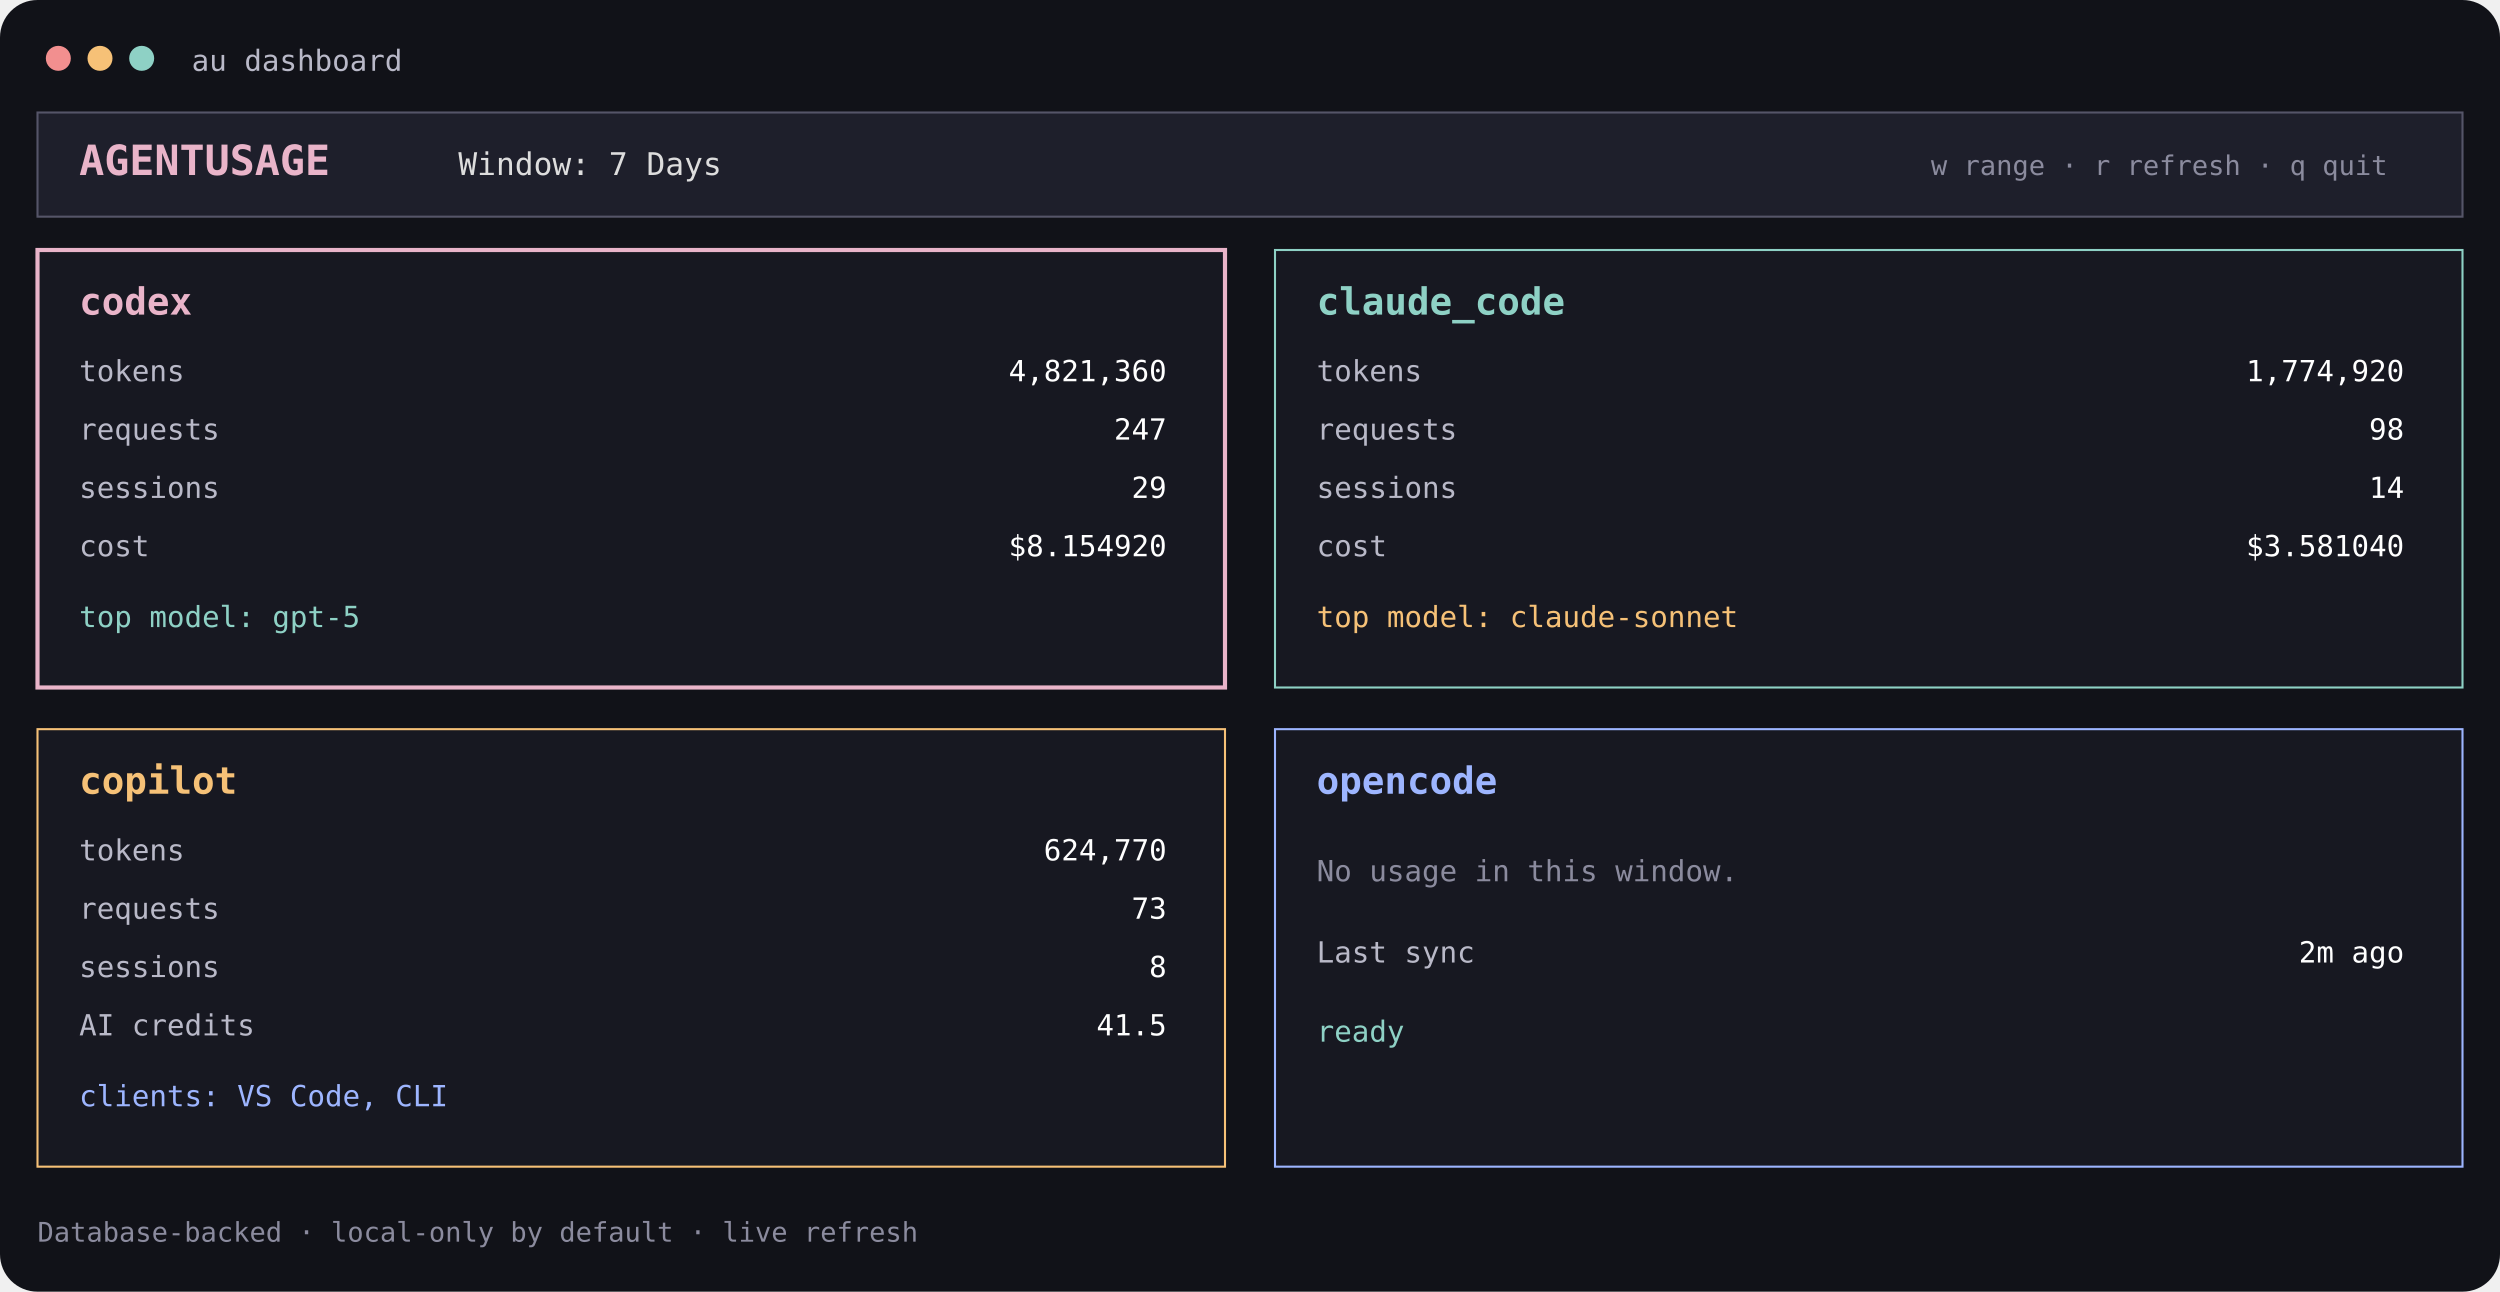
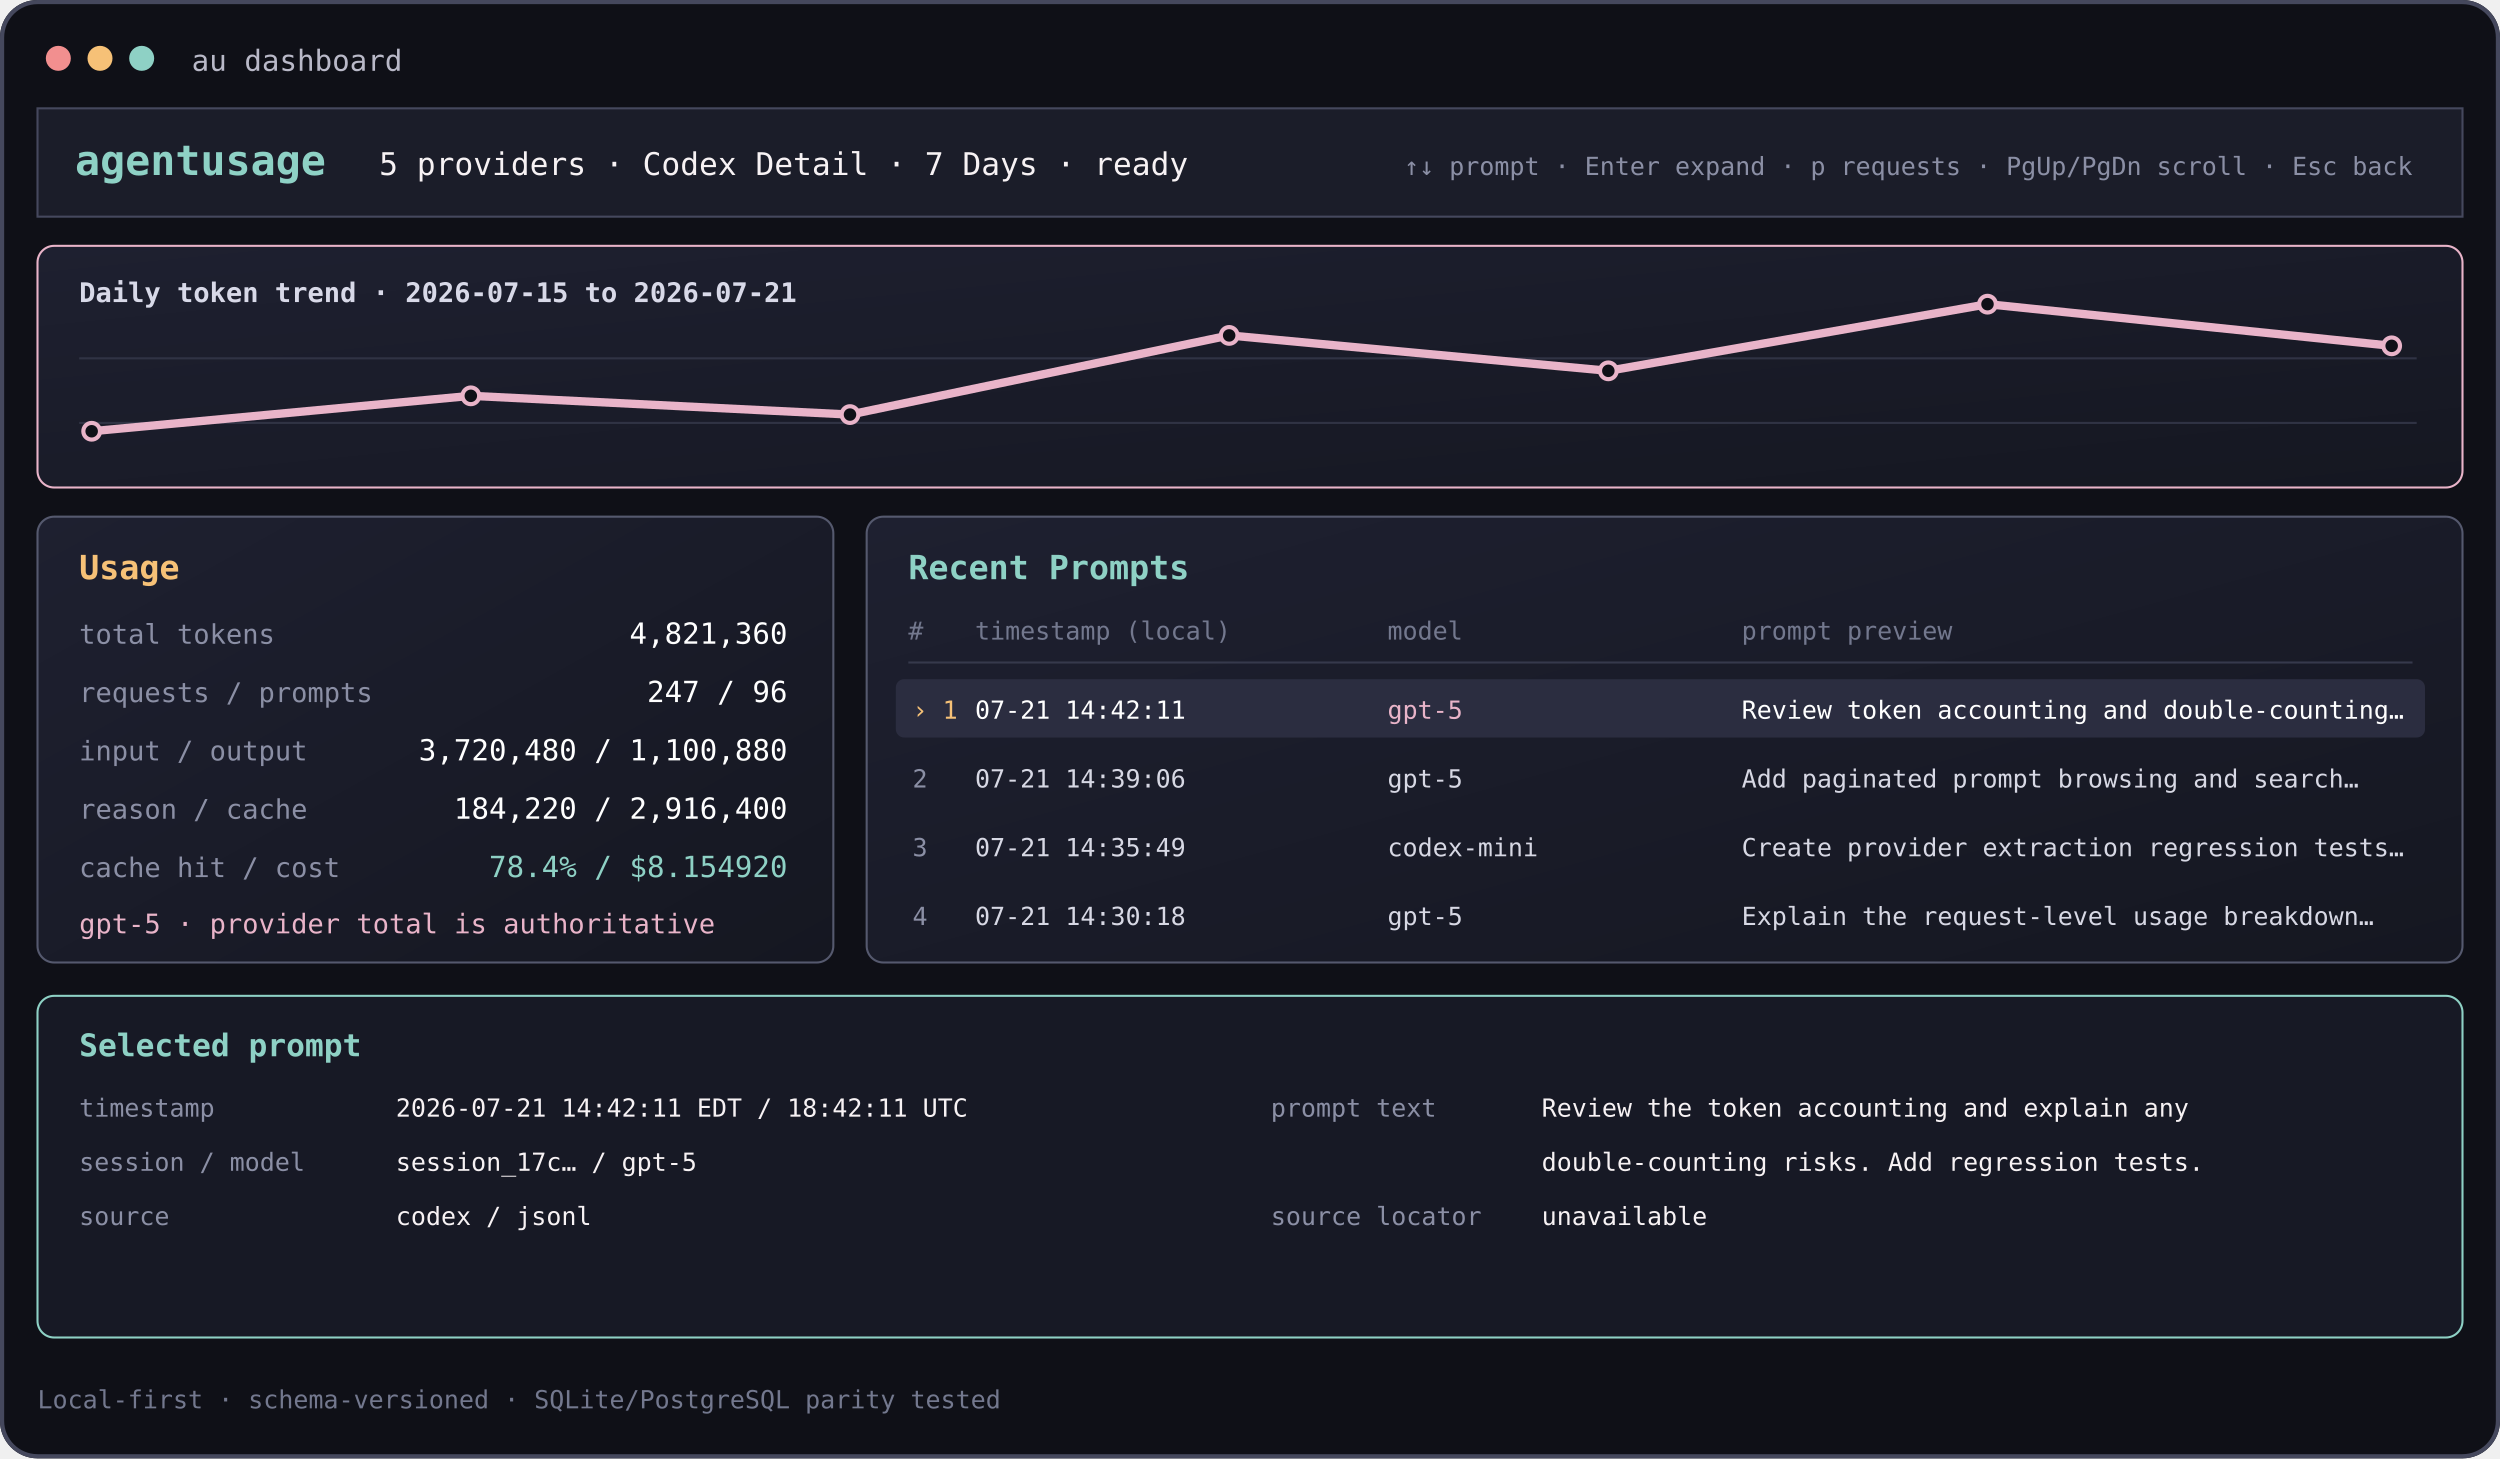
- <svg xmlns="http://www.w3.org/2000/svg" width="1200" height="620" viewBox="0 0 1200 620" role="img" aria-labelledby="title desc">
-   <rect width="1200" height="620" rx="18" fill="#111218" />
-   <g font-family="ui-monospace, SFMono-Regular, monospace">
+ <svg xmlns="http://www.w3.org/2000/svg" width="1200" height="700" viewBox="0 0 1200 700" role="img" aria-labelledby="title desc">
+   <defs>
+     <linearGradient id="panel" x1="0" y1="0" x2="1" y2="1">
+       <stop offset="0" stop-color="#1e2030" />
+       <stop offset="1" stop-color="#151721" />
+     </linearGradient>
+   </defs>
+   <rect width="1200" height="700" rx="18" fill="#0f1017" />
+   <rect x="1" y="1" width="1198" height="698" rx="17" fill="none" stroke="#45485d" stroke-width="2" />
+   <g font-family="ui-monospace, SFMono-Regular, Menlo, monospace">
    <circle cx="28" cy="28" r="6" fill="#f28f8f" />
    <circle cx="48" cy="28" r="6" fill="#f6c177" />
    <circle cx="68" cy="28" r="6" fill="#8ed1c5" />
    <text x="92" y="34" fill="#b9b9c8" font-size="14">au dashboard</text>
-     <rect x="18" y="54" width="1164" height="50" fill="#1e1f2b" stroke="#555568" />
-     <text x="38" y="84" fill="#e9b4c9" font-size="20" font-weight="700">AGENTUSAGE</text>
-     <text x="220" y="84" fill="#ddd" font-size="15">Window: 7 Days</text>
-     <text x="1146" y="84" fill="#8b8b9e" font-size="13" text-anchor="end">w range  ·  r refresh  ·  q quit</text>
-     <g font-size="14">
-       <rect x="18" y="120" width="570" height="210" fill="#171821" stroke="#e9b4c9" stroke-width="2" />
-       <text x="38" y="151" fill="#e9b4c9" font-size="18" font-weight="700">codex</text>
-       <text x="38" y="183" fill="#b9b9c8">tokens</text>
-       <text x="560" y="183" fill="#fff" text-anchor="end">4,821,360</text>
-       <text x="38" y="211" fill="#b9b9c8">requests</text>
-       <text x="560" y="211" fill="#fff" text-anchor="end">247</text>
-       <text x="38" y="239" fill="#b9b9c8">sessions</text>
-       <text x="560" y="239" fill="#fff" text-anchor="end">29</text>
-       <text x="38" y="267" fill="#b9b9c8">cost</text>
-       <text x="560" y="267" fill="#fff" text-anchor="end">$8.154920</text>
-       <text x="38" y="301" fill="#8ed1c5">top model: gpt-5</text>
-       <rect x="612" y="120" width="570" height="210" fill="#171821" stroke="#8ed1c5" />
-       <text x="632" y="151" fill="#8ed1c5" font-size="18" font-weight="700">claude_code</text>
-       <text x="632" y="183" fill="#b9b9c8">tokens</text>
-       <text x="1154" y="183" fill="#fff" text-anchor="end">1,774,920</text>
-       <text x="632" y="211" fill="#b9b9c8">requests</text>
-       <text x="1154" y="211" fill="#fff" text-anchor="end">98</text>
-       <text x="632" y="239" fill="#b9b9c8">sessions</text>
-       <text x="1154" y="239" fill="#fff" text-anchor="end">14</text>
-       <text x="632" y="267" fill="#b9b9c8">cost</text>
-       <text x="1154" y="267" fill="#fff" text-anchor="end">$3.581040</text>
-       <text x="632" y="301" fill="#f6c177">top model: claude-sonnet</text>
-       <rect x="18" y="350" width="570" height="210" fill="#171821" stroke="#f6c177" />
-       <text x="38" y="381" fill="#f6c177" font-size="18" font-weight="700">copilot</text>
-       <text x="38" y="413" fill="#b9b9c8">tokens</text>
-       <text x="560" y="413" fill="#fff" text-anchor="end">624,770</text>
-       <text x="38" y="441" fill="#b9b9c8">requests</text>
-       <text x="560" y="441" fill="#fff" text-anchor="end">73</text>
-       <text x="38" y="469" fill="#b9b9c8">sessions</text>
-       <text x="560" y="469" fill="#fff" text-anchor="end">8</text>
-       <text x="38" y="497" fill="#b9b9c8">AI credits</text>
-       <text x="560" y="497" fill="#fff" text-anchor="end">41.5</text>
-       <text x="38" y="531" fill="#9db5ff">clients: VS Code, CLI</text>
-       <rect x="612" y="350" width="570" height="210" fill="#171821" stroke="#9db5ff" />
-       <text x="632" y="381" fill="#9db5ff" font-size="18" font-weight="700">opencode</text>
-       <text x="632" y="423" fill="#8b8b9e">No usage in this window.</text>
-       <text x="632" y="462" fill="#b9b9c8">Last sync</text>
-       <text x="1154" y="462" fill="#fff" text-anchor="end">2m ago</text>
-       <text x="632" y="500" fill="#8ed1c5">ready</text>
+     <rect x="18" y="52" width="1164" height="52" fill="#1b1d29" stroke="#45485d" />
+     <text x="36" y="84" fill="#8ed1c5" font-size="20" font-weight="700">agentusage</text>
+     <text x="182" y="84" fill="#f7f2f4" font-size="15">5 providers · Codex Detail · 7 Days · ready</text>
+     <text x="1158" y="84" fill="#8b8fa5" font-size="12" text-anchor="end">↑↓ prompt · Enter expand · p requests · PgUp/PgDn scroll · Esc back</text>
+     <rect x="18" y="118" width="1164" height="116" rx="8" fill="url(#panel)" stroke="#e9b4c9" />
+     <text x="38" y="145" fill="#d8d9e8" font-size="13" font-weight="700">Daily token trend · 2026-07-15 to 2026-07-21</text>
+     <g stroke="#303344" stroke-width="1">
+       <line x1="38" y1="172" x2="1160" y2="172" />
+       <line x1="38" y1="203" x2="1160" y2="203" />
    </g>
-     <text x="18" y="596" fill="#8b8b9e" font-size="13">Database-backed · local-only by default · live refresh</text>
+     <path d="M44 207 L226 190 L408 199 L590 161 L772 178 L954 146 L1148 166" fill="none" stroke="#e9b4c9" stroke-width="4" stroke-linecap="round" stroke-linejoin="round" />
+     <g fill="#0f1017" stroke="#e9b4c9" stroke-width="2">
+       <circle cx="44" cy="207" r="4" />
+       <circle cx="226" cy="190" r="4" />
+       <circle cx="408" cy="199" r="4" />
+       <circle cx="590" cy="161" r="4" />
+       <circle cx="772" cy="178" r="4" />
+       <circle cx="954" cy="146" r="4" />
+       <circle cx="1148" cy="166" r="4" />
+     </g>
+     <rect x="18" y="248" width="382" height="214" rx="8" fill="url(#panel)" stroke="#55596e" />
+     <text x="38" y="278" fill="#f6c177" font-size="16" font-weight="700">Usage</text>
+     <text x="38" y="309" fill="#8b8fa5" font-size="13">total tokens</text>
+     <text x="378" y="309" fill="#ffffff" font-size="14" text-anchor="end">4,821,360</text>
+     <text x="38" y="337" fill="#8b8fa5" font-size="13">requests / prompts</text>
+     <text x="378" y="337" fill="#ffffff" font-size="14" text-anchor="end">247 / 96</text>
+     <text x="38" y="365" fill="#8b8fa5" font-size="13">input / output</text>
+     <text x="378" y="365" fill="#ffffff" font-size="14" text-anchor="end">3,720,480 / 1,100,880</text>
+     <text x="38" y="393" fill="#8b8fa5" font-size="13">reason / cache</text>
+     <text x="378" y="393" fill="#ffffff" font-size="14" text-anchor="end">184,220 / 2,916,400</text>
+     <text x="38" y="421" fill="#8b8fa5" font-size="13">cache hit / cost</text>
+     <text x="378" y="421" fill="#8ed1c5" font-size="14" text-anchor="end">78.4% / $8.154920</text>
+     <text x="38" y="448" fill="#e9b4c9" font-size="13">gpt-5 · provider total is authoritative</text>
+     <rect x="416" y="248" width="766" height="214" rx="8" fill="url(#panel)" stroke="#55596e" />
+     <text x="436" y="278" fill="#8ed1c5" font-size="16" font-weight="700">Recent Prompts</text>
+     <g font-size="12">
+       <text x="436" y="307" fill="#73788e">#</text>
+       <text x="468" y="307" fill="#73788e">timestamp (local)</text>
+       <text x="666" y="307" fill="#73788e">model</text>
+       <text x="836" y="307" fill="#73788e">prompt preview</text>
+       <line x1="436" y1="318" x2="1158" y2="318" stroke="#36394c" />
+       <rect x="430" y="326" width="734" height="28" rx="4" fill="#2b2d40" />
+       <text x="438" y="345" fill="#f6c177">› 1</text>
+       <text x="468" y="345" fill="#ffffff">07-21 14:42:11</text>
+       <text x="666" y="345" fill="#e9b4c9">gpt-5</text>
+       <text x="836" y="345" fill="#ffffff">Review token accounting and double-counting…</text>
+       <text x="438" y="378" fill="#8b8fa5">  2</text>
+       <text x="468" y="378" fill="#d7d8e4">07-21 14:39:06</text>
+       <text x="666" y="378" fill="#d7d8e4">gpt-5</text>
+       <text x="836" y="378" fill="#d7d8e4">Add paginated prompt browsing and search…</text>
+       <text x="438" y="411" fill="#8b8fa5">  3</text>
+       <text x="468" y="411" fill="#d7d8e4">07-21 14:35:49</text>
+       <text x="666" y="411" fill="#d7d8e4">codex-mini</text>
+       <text x="836" y="411" fill="#d7d8e4">Create provider extraction regression tests…</text>
+       <text x="438" y="444" fill="#8b8fa5">  4</text>
+       <text x="468" y="444" fill="#d7d8e4">07-21 14:30:18</text>
+       <text x="666" y="444" fill="#d7d8e4">gpt-5</text>
+       <text x="836" y="444" fill="#d7d8e4">Explain the request-level usage breakdown…</text>
+     </g>
+     <rect x="18" y="478" width="1164" height="164" rx="8" fill="#171925" stroke="#8ed1c5" />
+     <text x="38" y="507" fill="#8ed1c5" font-size="15" font-weight="700">Selected prompt</text>
+     <g font-size="12">
+       <text x="38" y="536" fill="#8b8fa5">timestamp</text>
+       <text x="190" y="536" fill="#f7f2f4">2026-07-21 14:42:11 EDT / 18:42:11 UTC</text>
+       <text x="38" y="562" fill="#8b8fa5">session / model</text>
+       <text x="190" y="562" fill="#f7f2f4">session_17c… / gpt-5</text>
+       <text x="38" y="588" fill="#8b8fa5">source</text>
+       <text x="190" y="588" fill="#f7f2f4">codex / jsonl</text>
+       <text x="610" y="536" fill="#8b8fa5">prompt text</text>
+       <text x="740" y="536" fill="#f7f2f4">Review the token accounting and explain any</text>
+       <text x="740" y="562" fill="#f7f2f4">double-counting risks. Add regression tests.</text>
+       <text x="610" y="588" fill="#8b8fa5">source locator</text>
+       <text x="740" y="588" fill="#f7f2f4">unavailable</text>
+     </g>
+     <text x="18" y="676" fill="#73788e" font-size="12">Local-first · schema-versioned · SQLite/PostgreSQL parity tested</text>
  </g>
</svg>
